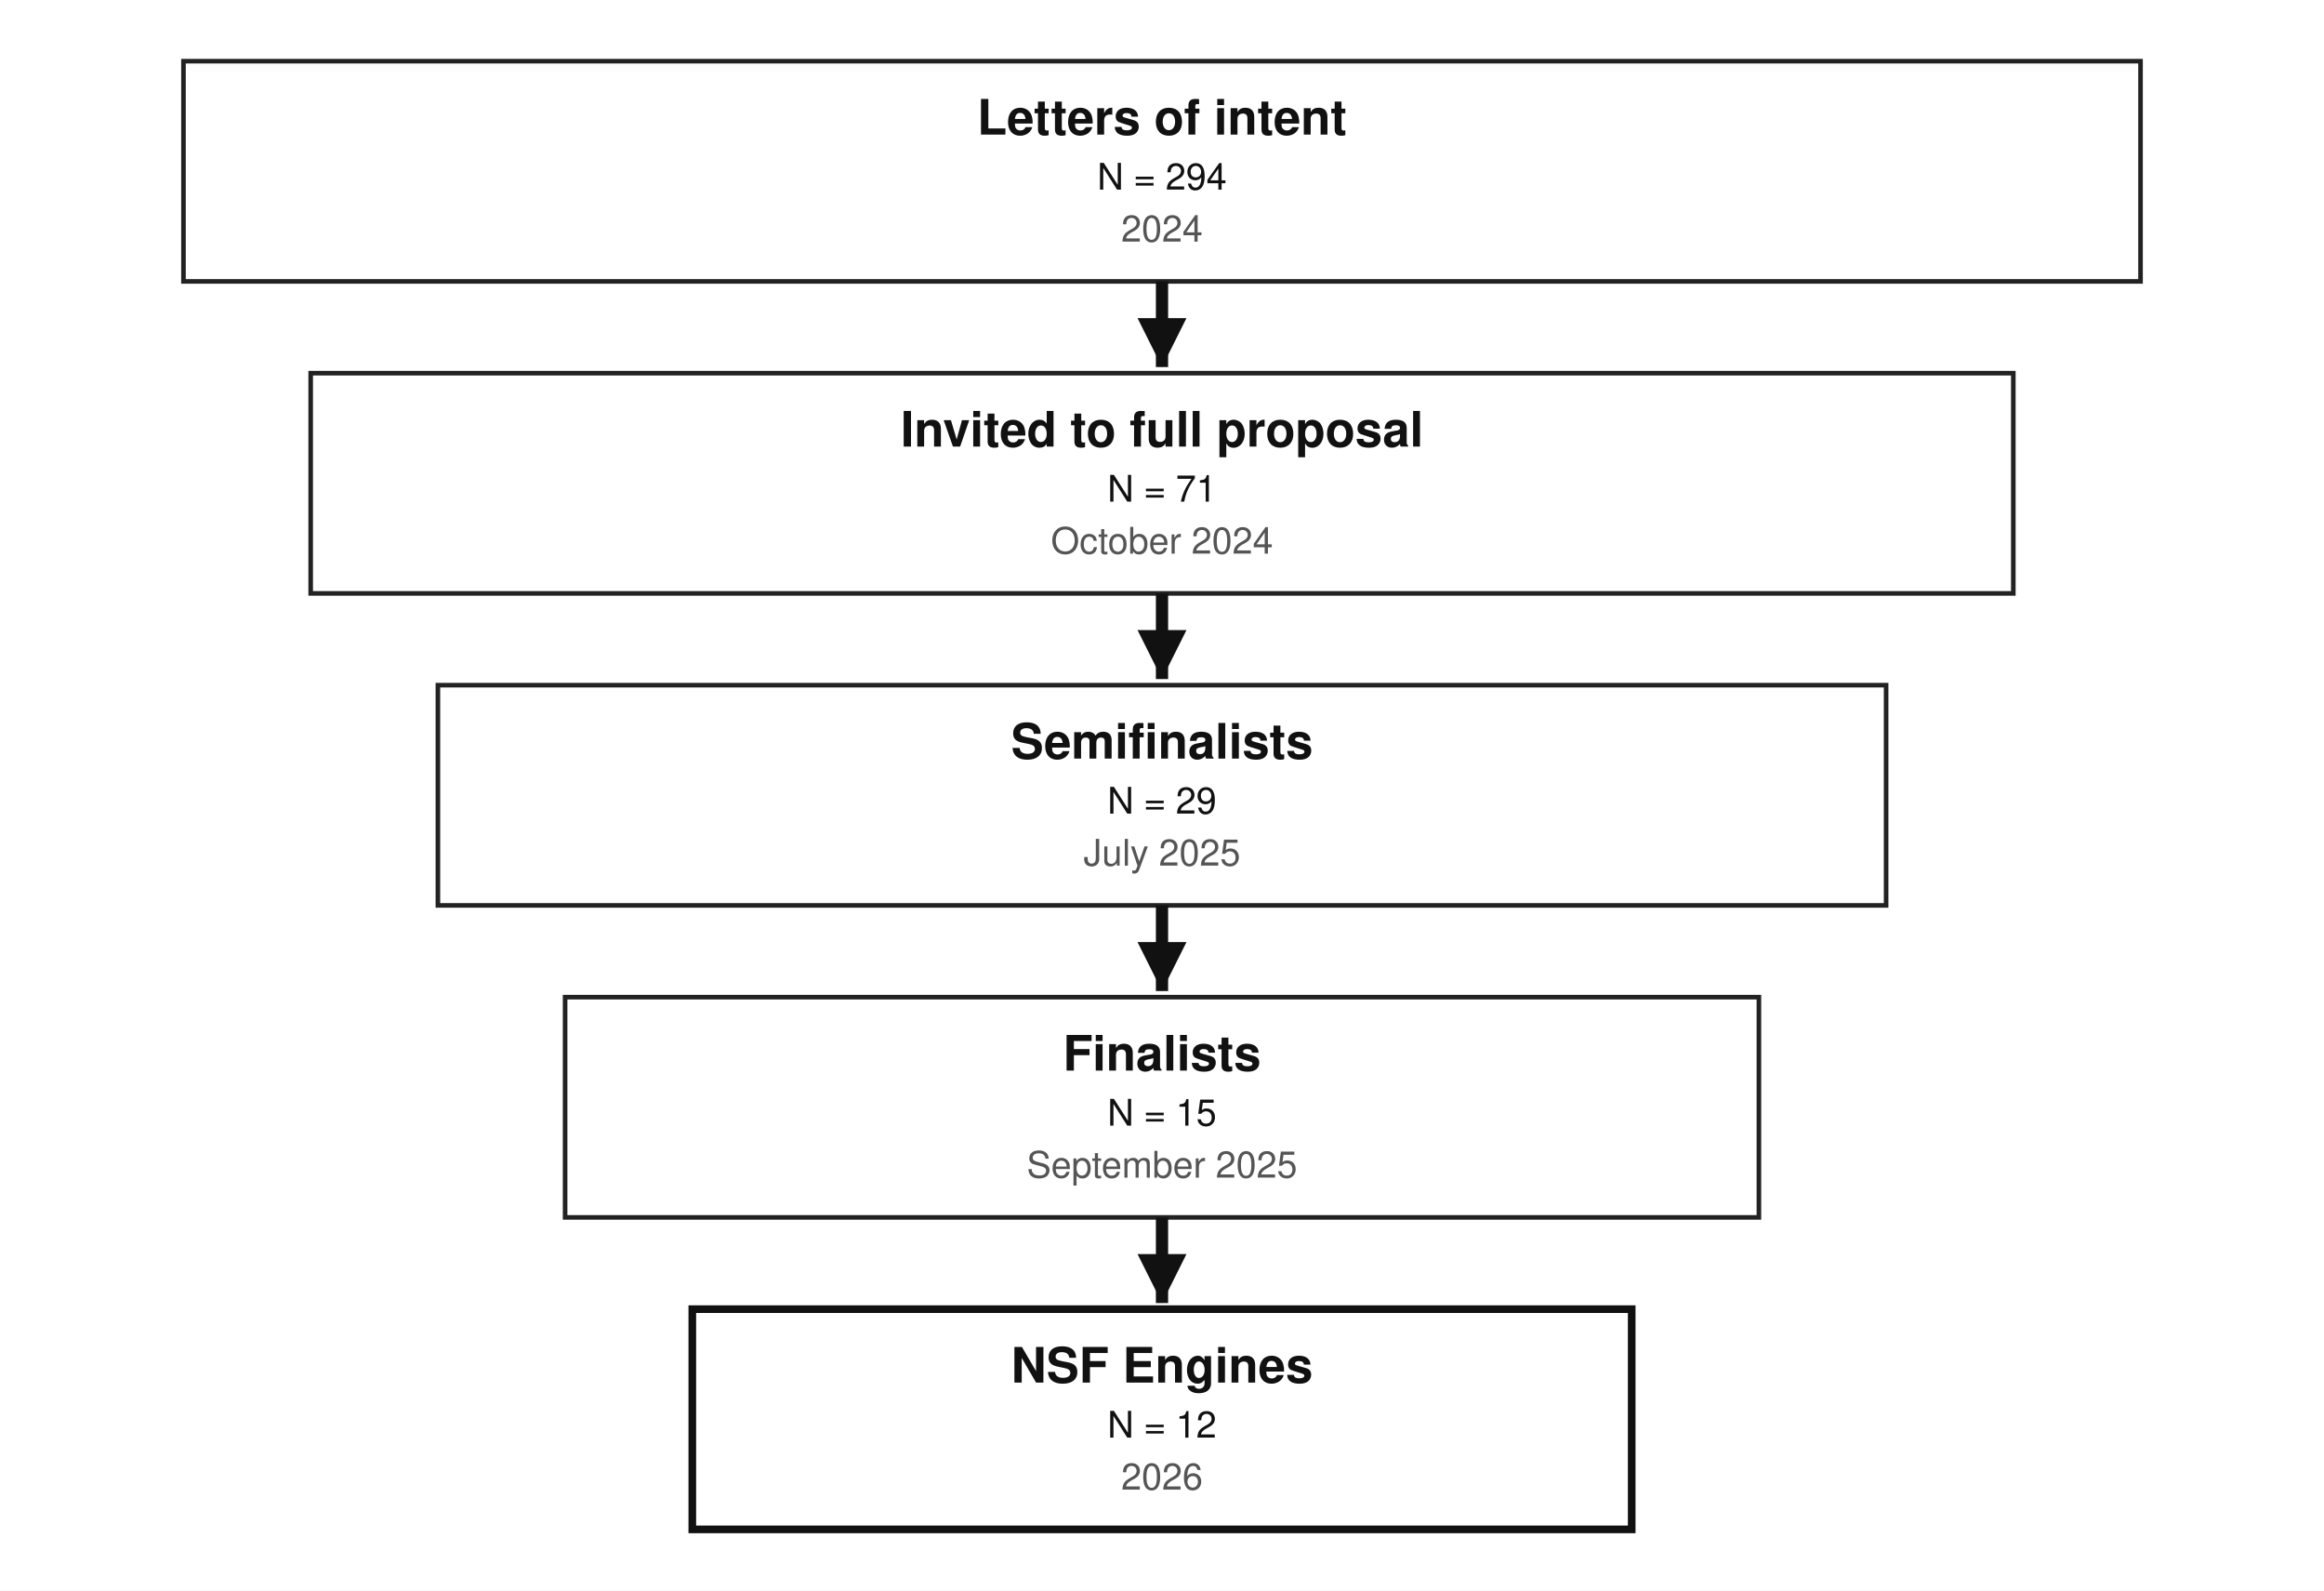
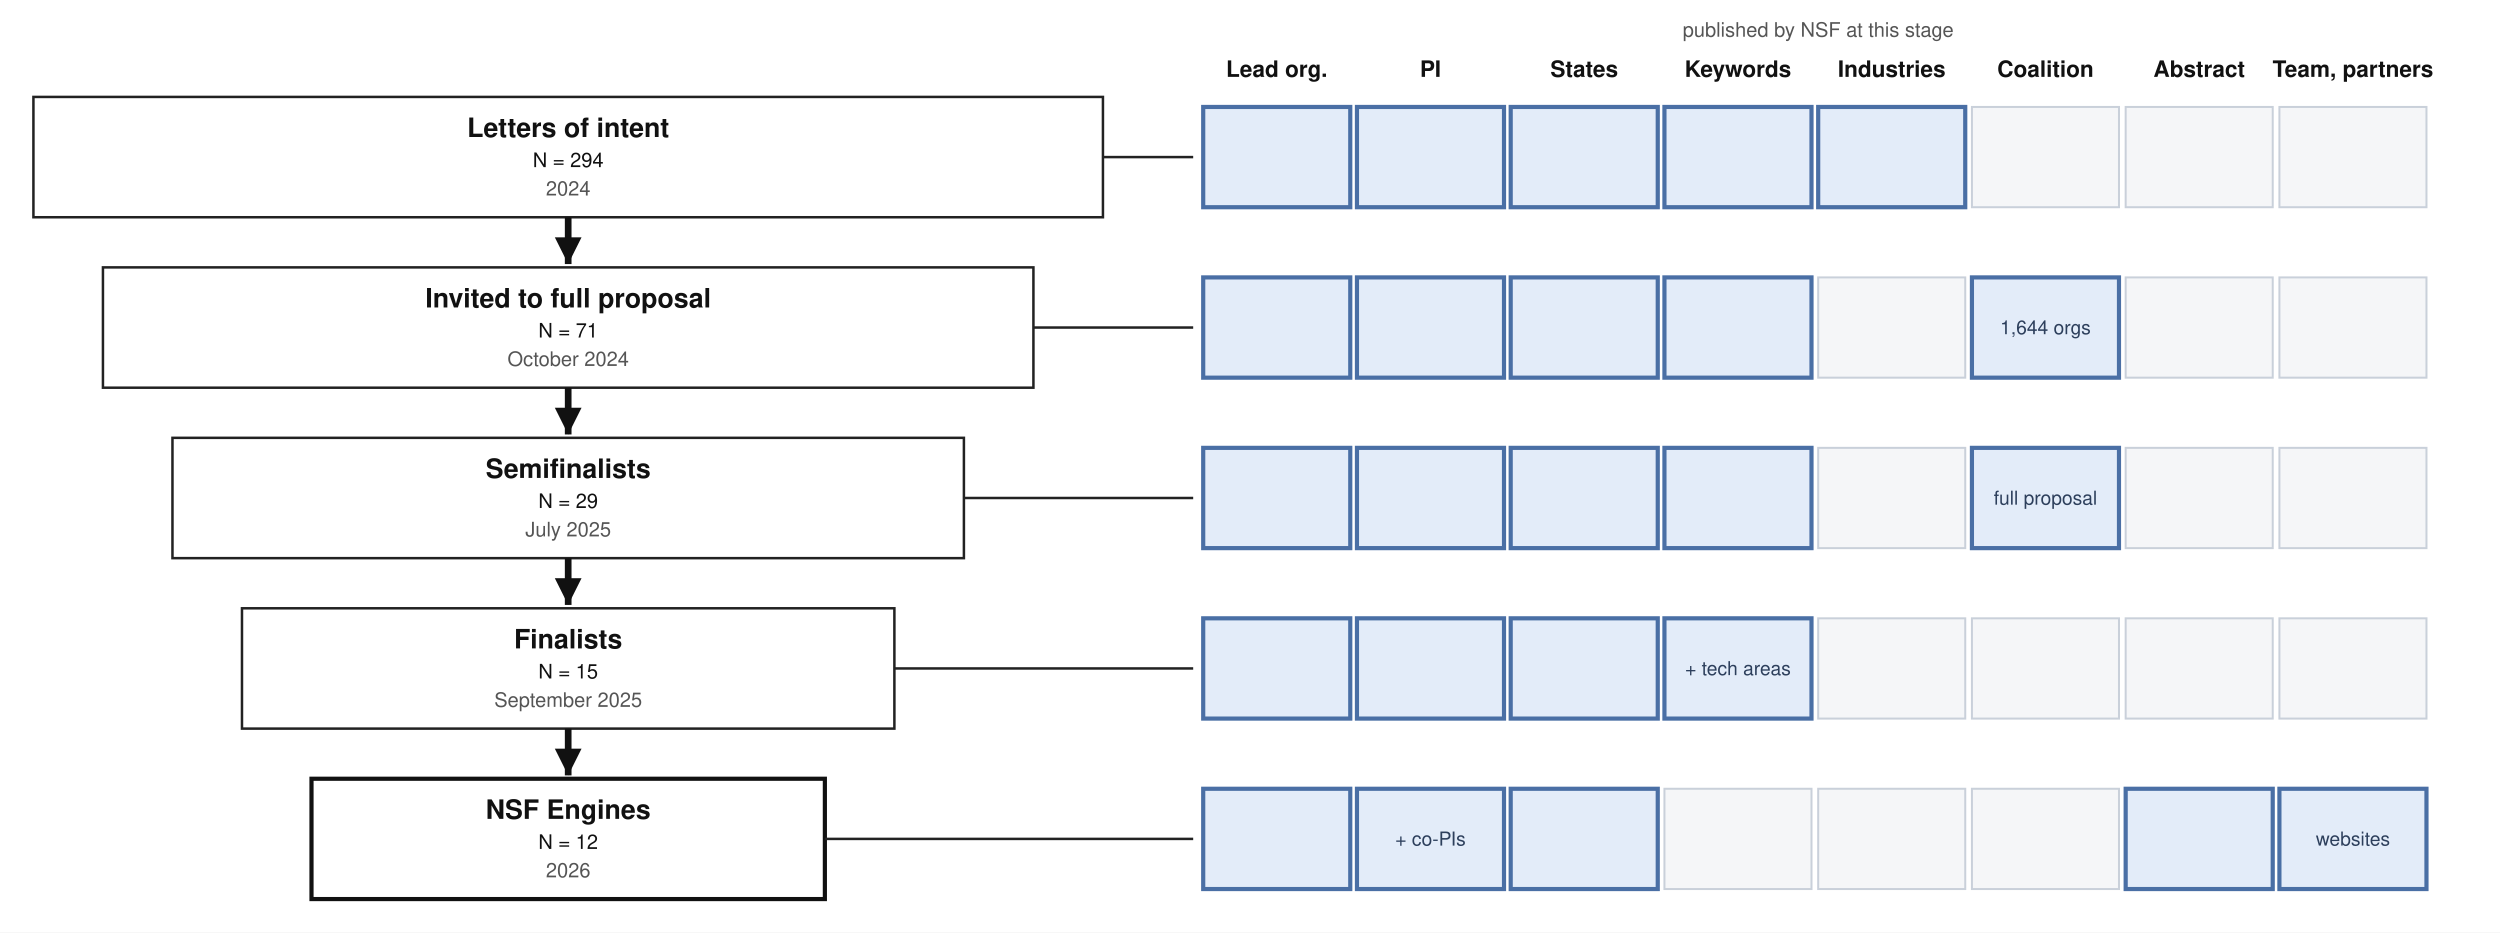
- <svg xmlns="http://www.w3.org/2000/svg" viewBox="0 0 760 520" width="760" height="520">
+ <svg xmlns="http://www.w3.org/2000/svg" viewBox="0 0 1496 558" width="1496" height="558">
  <defs>
    <marker id="a" viewBox="0 0 10 10" refX="10" refY="5" markerWidth="9" markerHeight="9" markerUnits="userSpaceOnUse" orient="auto">
      <path d="M0,0 L10,5 L0,10 z" fill="#222" />
    </marker>
    <marker id="A" viewBox="0 0 10 10" refX="10" refY="5" markerWidth="16" markerHeight="16" markerUnits="userSpaceOnUse" orient="auto">
      <path d="M0,0 L10,5 L0,10 z" fill="#111" />
    </marker>
    <marker id="Ab" viewBox="0 0 10 10" refX="10" refY="5" markerWidth="16" markerHeight="16" markerUnits="userSpaceOnUse" orient="auto">
      <path d="M0,0 L10,5 L0,10 z" fill="#1E88E5" />
    </marker>
    <marker id="Ao" viewBox="0 0 10 10" refX="10" refY="5" markerWidth="16" markerHeight="16" markerUnits="userSpaceOnUse" orient="auto">
      <path d="M0,0 L10,5 L0,10 z" fill="#FF6007" />
    </marker>
    <marker id="ab" viewBox="0 0 10 10" refX="10" refY="5" markerWidth="9" markerHeight="9" markerUnits="userSpaceOnUse" orient="auto">
      <path d="M0,0 L10,5 L0,10 z" fill="#1E88E5" />
    </marker>
    <style>
text { font-family: Helvetica, Arial, "DejaVu Sans", sans-serif; }
.box { fill: #fff; stroke: #222; stroke-width: 1.5; }
.kb { fill: #fff; stroke: #111; stroke-width: 2.5; }
.frame { fill: none; stroke: #222; stroke-width: 1.5; }
.on { fill: #e3ecf9; stroke: #4a6fa5; stroke-width: 2.5; }
.off { fill: #f5f6f8; stroke: #c9d0da; stroke-width: 1.2; }
.t { font-size: 16px; font-weight: 700; fill: #111; text-anchor: middle; }
.ts { font-size: 13.5px; font-weight: 700; fill: #111; text-anchor: middle; }
.tf { font-size: 14.5px; font-weight: 700; fill: #111; text-anchor: middle; }
.s { font-size: 12px; fill: #555; text-anchor: middle; }
.n { font-size: 12px; fill: #111; text-anchor: middle; }
.wip { font-size: 11.5px; font-style: italic; fill: #b35900; text-anchor: middle; }
.cap { font-size: 12px; font-style: italic; fill: #555; text-anchor: middle; }
.offt { font-size: 13.5px; font-weight: 600; fill: #8a8f97; text-anchor: middle; }
.offs { font-size: 11.5px; fill: #a0a5ac; text-anchor: middle; }
.ons { font-size: 11.5px; fill: #2d3f5c; text-anchor: middle; }
.keybox { fill: #f8dfa6; stroke: #c27c00; stroke-width: 3.5; }
.keyt { font-size: 14.5px; font-weight: 700; fill: #6b4100; text-anchor: middle; text-decoration: underline; }
.keyl { font-size: 12px; font-weight: 700; fill: #6b4100; text-anchor: middle; }
a.key:hover .keybox { fill: #f3cd7e; }
.li { font-size: 13px; fill: #222; }
.lib { font-weight: 700; fill: #111; }
.ln { fill: none; stroke: #222; stroke-width: 1.5; }
.LN { fill: none; stroke: #111; stroke-width: 4; stroke-linejoin: round; }
.LB { fill: none; stroke: #1E88E5; stroke-width: 4; stroke-linejoin: round; }
.LO { fill: none; stroke: #FF6007; stroke-width: 4; stroke-linejoin: round; }
.lb { fill: none; stroke: #1E88E5; stroke-width: 1.5; }
.lg { font-size: 12px; fill: #444; }
</style>
  </defs>
  <rect width="100%" height="100%" fill="#fff" />
+   <text class="ts" x="764.0" y="46">Lead org.</text>
+   <text class="ts" x="856.0" y="46">PI</text>
+   <text class="ts" x="948.0" y="46">States</text>
+   <text class="ts" x="1040.0" y="46">Keywords</text>
+   <text class="ts" x="1132.0" y="46">Industries</text>
+   <text class="ts" x="1224.0" y="46">Coalition</text>
+   <text class="ts" x="1316.0" y="46">Abstract</text>
+   <text class="ts" x="1408.0" y="46">Team, partners</text>
+   <text class="s" x="1088.0" y="22">published by NSF at this stage</text>
  <a href="https://tableau.external.nsf.gov/views/NSFEnginesLOI/MapOverview?%3Aembed=y&amp;%3AisGuestRedirectFromVizportal=y" target="_blank">
-     <rect class="box" x="60.0" y="20" width="640.0" height="72" />
-     <text class="t" x="380.0" y="44">Letters of intent</text>
-     <text class="n" x="380.0" y="62">N = 294</text>
-     <text class="s" x="380.0" y="79">2024</text>
+     <rect class="box" x="20.0" y="58" width="640.0" height="72" />
+     <text class="t" x="340.0" y="82">Letters of intent</text>
+     <text class="n" x="340.0" y="100">N = 294</text>
+     <text class="s" x="340.0" y="117">2024</text>
  </a>
-   <path class="LN" d="M380,92 V120" marker-end="url(#A)" />
+   <path class="LN" d="M340,130 V158" marker-end="url(#A)" />
+   <path class="ln" d="M660.0,94.0 H714" />
+   <rect class="on" x="720" y="64" width="88" height="60" />
+   <rect class="on" x="812" y="64" width="88" height="60" />
+   <rect class="on" x="904" y="64" width="88" height="60" />
+   <rect class="on" x="996" y="64" width="88" height="60" />
+   <rect class="on" x="1088" y="64" width="88" height="60" />
+   <rect class="off" x="1180" y="64" width="88" height="60" />
+   <rect class="off" x="1272" y="64" width="88" height="60" />
+   <rect class="off" x="1364" y="64" width="88" height="60" />
  <a href="https://tableau.external.nsf.gov/views/NSFEnginesFullProposalInvitations/MapOverview?%3Aembed=y&amp;%3AisGuestRedirectFromVizportal=y" target="_blank">
-     <rect class="box" x="101.6" y="122" width="556.8" height="72" />
-     <text class="t" x="380.0" y="146">Invited to full proposal</text>
-     <text class="n" x="380.0" y="164">N = 71</text>
-     <text class="s" x="380.0" y="181">October 2024</text>
+     <rect class="box" x="61.6" y="160" width="556.8" height="72" />
+     <text class="t" x="340.0" y="184">Invited to full proposal</text>
+     <text class="n" x="340.0" y="202">N = 71</text>
+     <text class="s" x="340.0" y="219">October 2024</text>
  </a>
-   <path class="LN" d="M380,194 V222" marker-end="url(#A)" />
+   <path class="LN" d="M340,232 V260" marker-end="url(#A)" />
+   <path class="ln" d="M618.4,196.0 H714" />
+   <rect class="on" x="720" y="166" width="88" height="60" />
+   <rect class="on" x="812" y="166" width="88" height="60" />
+   <rect class="on" x="904" y="166" width="88" height="60" />
+   <rect class="on" x="996" y="166" width="88" height="60" />
+   <rect class="off" x="1088" y="166" width="88" height="60" />
+   <rect class="on" x="1180" y="166" width="88" height="60" />
+   <text class="ons" x="1224.0" y="200.0">1,644 orgs</text>
+   <rect class="off" x="1272" y="166" width="88" height="60" />
+   <rect class="off" x="1364" y="166" width="88" height="60" />
  <a href="https://tableau.external.nsf.gov/views/NSFEnginesFullProposalSemifinalists/MapOverview?%3Aembed=y&amp;%3AisGuestRedirectFromVizportal=y" target="_blank">
-     <rect class="box" x="143.2" y="224" width="473.6" height="72" />
-     <text class="t" x="380.0" y="248">Semifinalists</text>
-     <text class="n" x="380.0" y="266">N = 29</text>
-     <text class="s" x="380.0" y="283">July 2025</text>
+     <rect class="box" x="103.2" y="262" width="473.6" height="72" />
+     <text class="t" x="340.0" y="286">Semifinalists</text>
+     <text class="n" x="340.0" y="304">N = 29</text>
+     <text class="s" x="340.0" y="321">July 2025</text>
  </a>
-   <path class="LN" d="M380,296 V324" marker-end="url(#A)" />
+   <path class="LN" d="M340,334 V362" marker-end="url(#A)" />
+   <path class="ln" d="M576.8,298.0 H714" />
+   <rect class="on" x="720" y="268" width="88" height="60" />
+   <rect class="on" x="812" y="268" width="88" height="60" />
+   <rect class="on" x="904" y="268" width="88" height="60" />
+   <rect class="on" x="996" y="268" width="88" height="60" />
+   <rect class="off" x="1088" y="268" width="88" height="60" />
+   <rect class="on" x="1180" y="268" width="88" height="60" />
+   <text class="ons" x="1224.0" y="302.0">full proposal</text>
+   <rect class="off" x="1272" y="268" width="88" height="60" />
+   <rect class="off" x="1364" y="268" width="88" height="60" />
  <a href="https://tableau.external.nsf.gov/views/NSFEngines2025Finalists/MapOverview?%3Aembed=y&amp;%3AisGuestRedirectFromVizportal=y" target="_blank">
-     <rect class="box" x="184.8" y="326" width="390.4" height="72" />
-     <text class="t" x="380.0" y="350">Finalists</text>
-     <text class="n" x="380.0" y="368">N = 15</text>
-     <text class="s" x="380.0" y="385">September 2025</text>
+     <rect class="box" x="144.8" y="364" width="390.4" height="72" />
+     <text class="t" x="340.0" y="388">Finalists</text>
+     <text class="n" x="340.0" y="406">N = 15</text>
+     <text class="s" x="340.0" y="423">September 2025</text>
  </a>
-   <path class="LN" d="M380,398 V426" marker-end="url(#A)" />
+   <path class="LN" d="M340,436 V464" marker-end="url(#A)" />
+   <path class="ln" d="M535.2,400.0 H714" />
+   <rect class="on" x="720" y="370" width="88" height="60" />
+   <rect class="on" x="812" y="370" width="88" height="60" />
+   <rect class="on" x="904" y="370" width="88" height="60" />
+   <rect class="on" x="996" y="370" width="88" height="60" />
+   <text class="ons" x="1040.0" y="404.0">+ tech areas</text>
+   <rect class="off" x="1088" y="370" width="88" height="60" />
+   <rect class="off" x="1180" y="370" width="88" height="60" />
+   <rect class="off" x="1272" y="370" width="88" height="60" />
+   <rect class="off" x="1364" y="370" width="88" height="60" />
  <a href="https://tableau.external.nsf.gov/views/NSFEnginesPortfolioRevised/MapOverview?%3Aembed=y&amp;%3AisGuestRedirectFromVizportal=y" target="_blank">
-     <rect class="kb" x="226.4" y="428" width="307.2" height="72" />
-     <text class="t" x="380.0" y="452">NSF Engines</text>
-     <text class="n" x="380.0" y="470">N = 12</text>
-     <text class="s" x="380.0" y="487">2026</text>
+     <rect class="kb" x="186.4" y="466" width="307.2" height="72" />
+     <text class="t" x="340.0" y="490">NSF Engines</text>
+     <text class="n" x="340.0" y="508">N = 12</text>
+     <text class="s" x="340.0" y="525">2026</text>
  </a>
+   <path class="ln" d="M493.6,502.0 H714" />
+   <rect class="on" x="720" y="472" width="88" height="60" />
+   <rect class="on" x="812" y="472" width="88" height="60" />
+   <text class="ons" x="856.0" y="506.0">+ co-PIs</text>
+   <rect class="on" x="904" y="472" width="88" height="60" />
+   <rect class="off" x="996" y="472" width="88" height="60" />
+   <rect class="off" x="1088" y="472" width="88" height="60" />
+   <rect class="off" x="1180" y="472" width="88" height="60" />
+   <rect class="on" x="1272" y="472" width="88" height="60" />
+   <rect class="on" x="1364" y="472" width="88" height="60" />
+   <text class="ons" x="1408.0" y="506.0">websites</text>
</svg>
